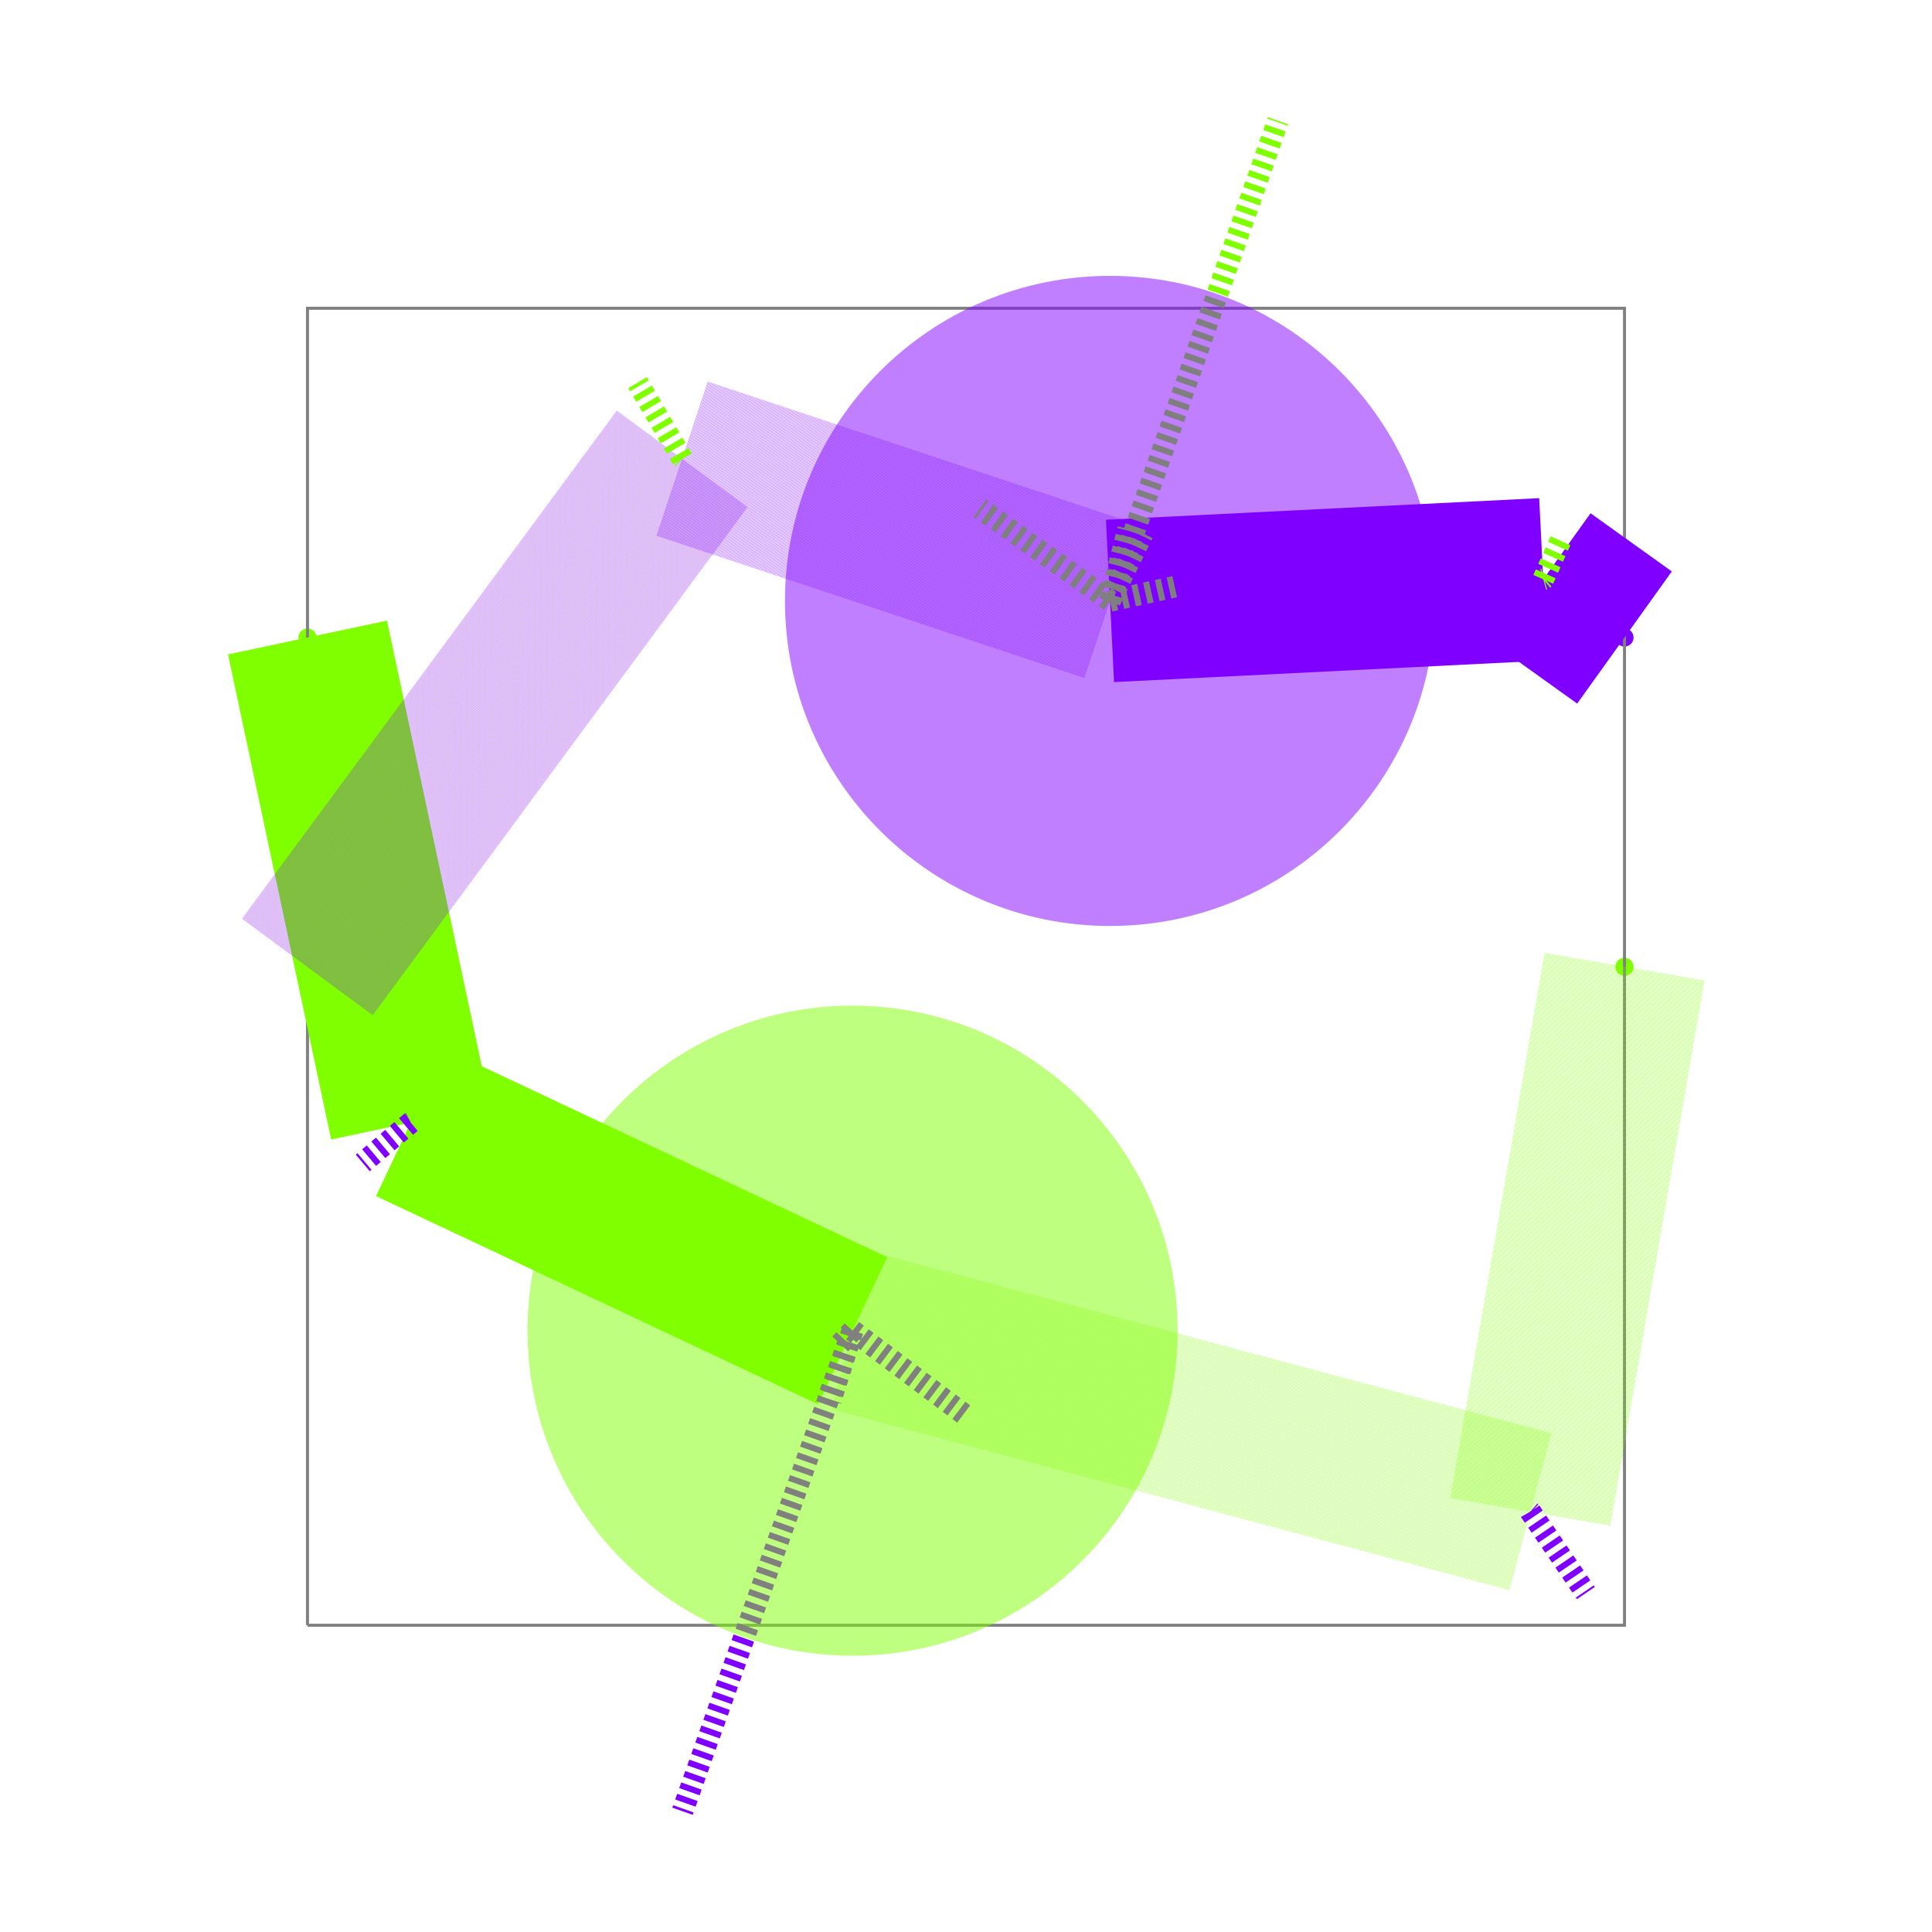
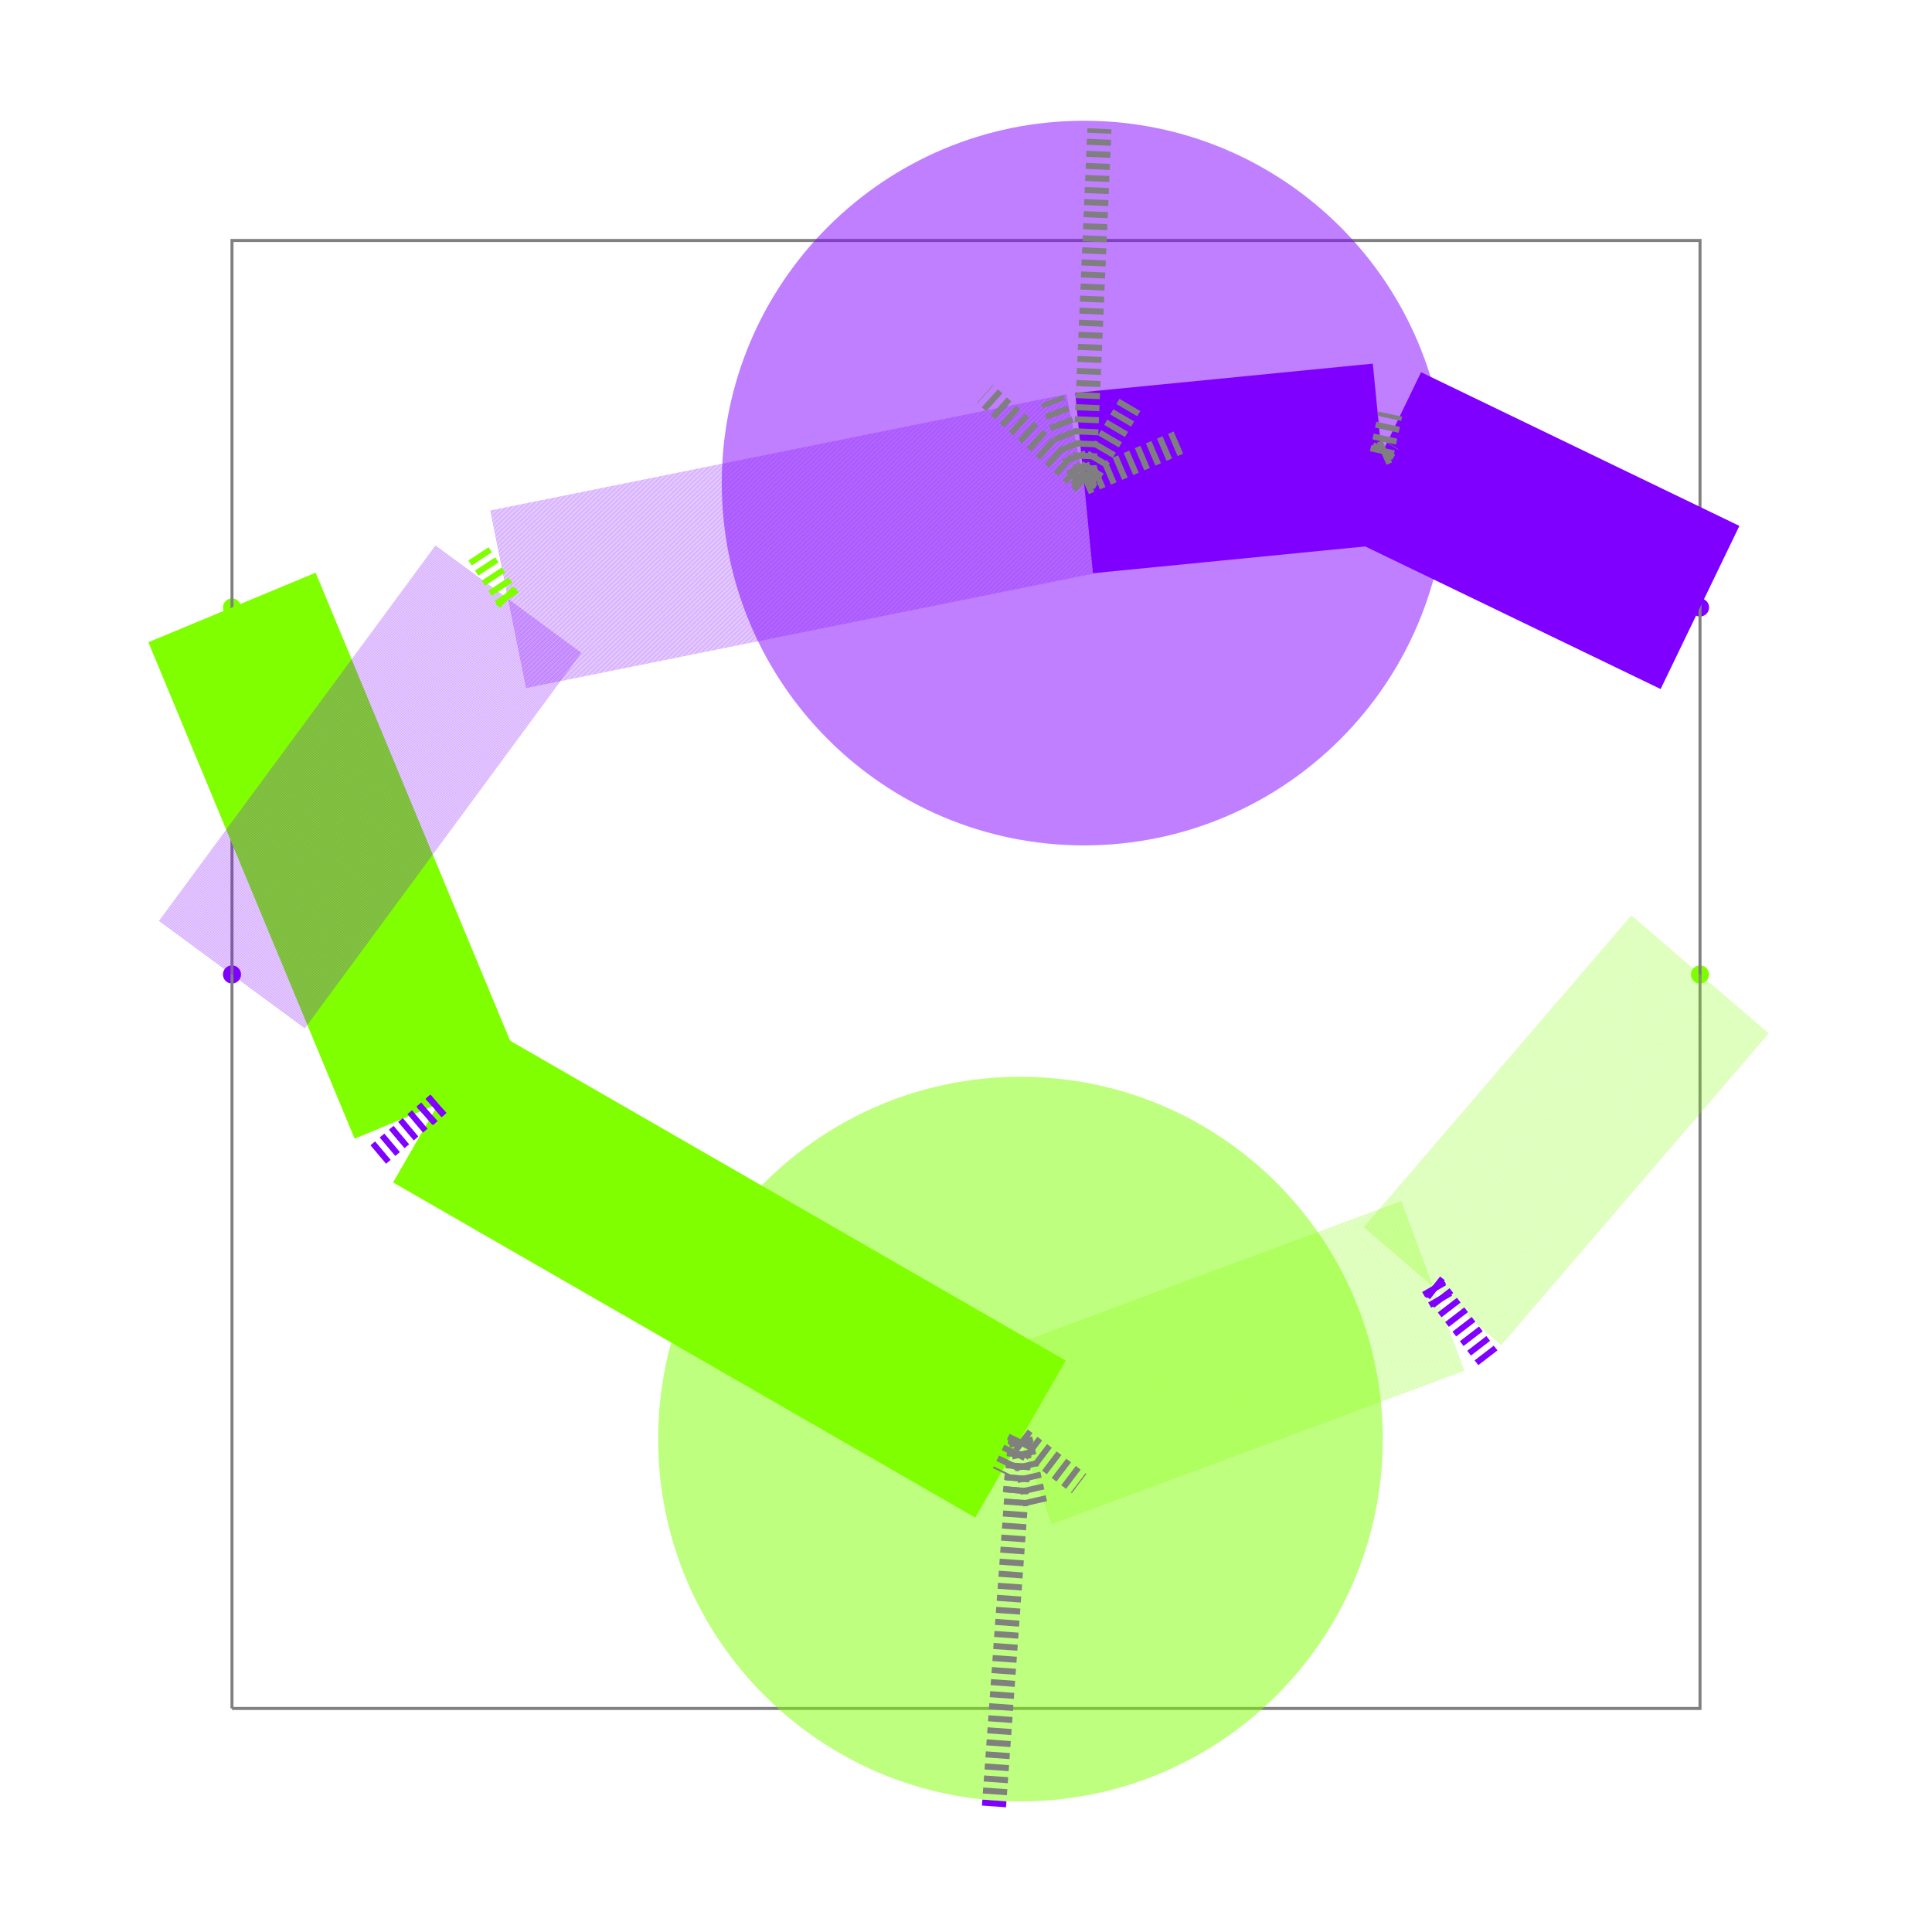
<svg xmlns="http://www.w3.org/2000/svg" width="640" height="640" viewBox="0 0 640 640">
  <g>
-     <circle data-type="point" data-label="source_net_15_mst0 (Port z=0)" data-x="-27.439482423437468" data-y="-3.3791931856445316" cx="101.864" cy="211.184" r="3" fill="hsl(90, 100%, 50%)" />
+     <circle data-type="point" data-label="source_net_15_mst0 (Port z=0)" data-x="-27.439482423437468" data-y="-3.3791931856445316" cx="76.851" cy="201.23" r="3" fill="hsl(90, 100%, 50%)" />
  </g>
  <g>
-     <circle data-type="point" data-label="source_net_15_mst0 (Port z=1)" data-x="-26.223968241796843" data-y="-3.6830717310546888" cx="538.136" cy="320.252" r="3" fill="hsl(90, 100%, 50%)" />
+     <circle data-type="point" data-label="source_net_15_mst0 (Port z=1)" data-x="-26.223968241796843" data-y="-3.6830717310546888" cx="563.149" cy="322.805" r="3" fill="hsl(90, 100%, 50%)" />
  </g>
  <g>
-     <circle data-type="point" data-label="source_trace_60 (Port z=1)" data-x="-27.439482423437468" data-y="-3.6830717310546888" cx="101.864" cy="320.252" r="3" fill="hsl(270, 100%, 50%)" />
+     <circle data-type="point" data-label="source_trace_60 (Port z=1)" data-x="-27.439482423437468" data-y="-3.6830717310546888" cx="76.851" cy="322.805" r="3" fill="hsl(270, 100%, 50%)" />
  </g>
  <g>
-     <circle data-type="point" data-label="source_trace_60 (Port z=0)" data-x="-26.223968241796843" data-y="-3.3791931856445316" cx="538.136" cy="211.184" r="3" fill="hsl(270, 100%, 50%)" />
+     <circle data-type="point" data-label="source_trace_60 (Port z=0)" data-x="-26.223968241796843" data-y="-3.3791931856445316" cx="563.149" cy="201.23" r="3" fill="hsl(270, 100%, 50%)" />
  </g>
-   <polyline data-points="-27.43948242343747,-4.290828821875001 -26.223968241796843,-4.290828821875001 -26.223968241796843,-3.0753146402343763 -27.43948242343747,-3.0753146402343763 -27.43948242343747,-4.290828821875001" data-type="line" points="101.864,538.387 538.136,538.387 538.136,102.116 101.864,102.116 101.864,538.387" fill="none" stroke="gray" stroke-width="1" />
-   <polyline data-points="-27.439482423437468,-3.3791931856445316 -27.34426047978148,-3.826891121992604" data-type="line" points="101.864,211.184 136.041,371.871" fill="none" stroke="hsl(90, 100%, 50%)" stroke-width="53.838" />
-   <polyline data-points="-27.34426047978148,-3.826891121992604 -26.936417132064562,-4.0189574171756295" data-type="line" points="136.041,371.871 282.424,440.807" fill="none" stroke="hsl(90, 100%, 50%)" stroke-width="53.838" />
-   <polyline data-points="-26.936417132064562,-4.0189574171756295 -26.310820071914403,-4.18595347640186" data-type="line" points="282.424,440.807 506.963,500.745" fill="none" stroke="rgba(128,255,0,0.5)" stroke-width="53.838" stroke-dasharray="0.15 0.15" />
-   <polyline data-points="-26.310820071914403,-4.18595347640186 -26.223968241796843,-3.6830717310546888" data-type="line" points="506.963,500.745 538.136,320.252" fill="none" stroke="rgba(128,255,0,0.5)" stroke-width="53.838" stroke-dasharray="0.15 0.15" />
-   <polyline data-points="-27.34426047978148,-3.826891121992604 -27.345791012799907,-3.82784687141747" data-type="line" points="136.041,371.871 135.492,372.214" fill="none" stroke="hsl(270, 100%, 50%)" stroke-width="7.178" stroke-dasharray="2,2" />
-   <polyline data-points="-27.34426047978148,-3.826891121992604 -27.34476625547335,-3.827137863407773" data-type="line" points="136.041,371.871 135.86,371.96" fill="none" stroke="hsl(270, 100%, 50%)" stroke-width="7.178" stroke-dasharray="2,2" />
-   <polyline data-points="-27.34426047978148,-3.826891121992604 -27.388481906995246,-3.8641405635337818" data-type="line" points="136.041,371.871 120.169,385.241" fill="none" stroke="hsl(270, 100%, 50%)" stroke-width="7.178" stroke-dasharray="2,2" />
-   <polyline data-points="-26.936417132064562,-4.0189574171756295 -26.959322673630762,-4.0825208976219765" data-type="line" points="282.424,440.807 274.203,463.621" fill="none" stroke="hsl(270, 100%, 50%)" stroke-width="7.178" stroke-dasharray="2,2" />
-   <polyline data-points="-26.936417132064562,-4.0189574171756295 -26.948357090453047,-4.031785085574956" data-type="line" points="282.424,440.807 278.139,445.411" fill="none" stroke="hsl(270, 100%, 50%)" stroke-width="7.178" stroke-dasharray="2,2" />
-   <polyline data-points="-26.936417132064562,-4.0189574171756295 -26.832770856464656,-4.096647187464504" data-type="line" points="282.424,440.807 319.625,468.692" fill="none" stroke="hsl(270, 100%, 50%)" stroke-width="7.178" stroke-dasharray="2,2" />
-   <polyline data-points="-26.936417132064562,-4.0189574171756295 -26.956661405765804,-4.083447851215072" data-type="line" points="282.424,440.807 275.158,463.954" fill="none" stroke="hsl(270, 100%, 50%)" stroke-width="7.178" stroke-dasharray="2,2" />
-   <polyline data-points="-26.936417132064562,-4.0189574171756295 -27.09337385798308,-4.462491186439351" data-type="line" points="282.424,440.807 226.089,600" fill="none" stroke="hsl(270, 100%, 50%)" stroke-width="7.178" stroke-dasharray="2,2" />
-   <polyline data-points="-26.310820071914403,-4.18595347640186 -26.309998519473854,-4.186662579787252" data-type="line" points="506.963,500.745 507.258,501" fill="none" stroke="hsl(270, 100%, 50%)" stroke-width="7.178" stroke-dasharray="2,2" />
-   <polyline data-points="-26.310820071914403,-4.18595347640186 -26.30985212336118,-4.187664613508341" data-type="line" points="506.963,500.745 507.31,501.36" fill="none" stroke="hsl(270, 100%, 50%)" stroke-width="7.178" stroke-dasharray="2,2" />
-   <polyline data-points="-26.310820071914403,-4.18595347640186 -26.25964356889226,-4.261112256398169" data-type="line" points="506.963,500.745 525.331,527.721" fill="none" stroke="hsl(270, 100%, 50%)" stroke-width="7.178" stroke-dasharray="2,2" />
-   <polyline data-points="-27.439482423437468,-3.6830717310546888 -27.093590592293626,-3.21417500313639" data-type="line" points="101.864,320.252 226.012,151.956" fill="none" stroke="rgba(128,0,255,0.5)" stroke-width="53.838" stroke-dasharray="0.15 0.15" />
-   <polyline data-points="-27.093590592293626,-3.21417500313639 -26.698809143096405,-3.3454243561481087" data-type="line" points="226.012,151.956 367.706,199.064" fill="none" stroke="rgba(128,0,255,0.5)" stroke-width="53.838" stroke-dasharray="0.15 0.15" />
-   <polyline data-points="-26.698809143096405,-3.3454243561481087 -26.298968241796842,-3.325482788098293" data-type="line" points="367.706,199.064 511.217,191.906" fill="none" stroke="hsl(270, 100%, 50%)" stroke-width="53.838" />
-   <polyline data-points="-26.298968241796842,-3.325482788098293 -26.223968241796843,-3.3791931856445316" data-type="line" points="511.217,191.906 538.136,211.184" fill="none" stroke="hsl(270, 100%, 50%)" stroke-width="53.838" />
-   <polyline data-points="-27.093590592293626,-3.21417500313639 -27.094532190865348,-3.212505609462523" data-type="line" points="226.012,151.956 225.674,151.356" fill="none" stroke="hsl(90, 100%, 50%)" stroke-width="7.178" stroke-dasharray="2,2" />
-   <polyline data-points="-27.093590592293626,-3.21417500313639 -27.09443849471568,-3.213424156318383" data-type="line" points="226.012,151.956 225.707,151.686" fill="none" stroke="hsl(90, 100%, 50%)" stroke-width="7.178" stroke-dasharray="2,2" />
-   <polyline data-points="-27.093590592293626,-3.21417500313639 -27.134820793957097,-3.1439195978091647" data-type="line" points="226.012,151.956 211.213,126.74" fill="none" stroke="hsl(90, 100%, 50%)" stroke-width="7.178" stroke-dasharray="2,2" />
-   <polyline data-points="-26.698809143096405,-3.3454243561481087 -26.639106987805594,-3.3323045577256343" data-type="line" points="367.706,199.064 389.134,194.355" fill="none" stroke="hsl(90, 100%, 50%)" stroke-width="7.178" stroke-dasharray="2,2" />
-   <polyline data-points="-26.698809143096405,-3.3454243561481087 -26.66853791094125,-3.2830895220633614" data-type="line" points="367.706,199.064 378.571,176.69" fill="none" stroke="hsl(90, 100%, 50%)" stroke-width="7.178" stroke-dasharray="2,2" />
-   <polyline data-points="-26.698809143096405,-3.3454243561481087 -26.6820569094544,-3.2789854218507704" data-type="line" points="367.706,199.064 373.719,175.217" fill="none" stroke="hsl(90, 100%, 50%)" stroke-width="7.178" stroke-dasharray="2,2" />
-   <polyline data-points="-26.698809143096405,-3.3454243561481087 -26.81888233133592,-3.2598345933463477" data-type="line" points="367.706,199.064 324.61,168.344" fill="none" stroke="hsl(90, 100%, 50%)" stroke-width="7.178" stroke-dasharray="2,2" />
-   <polyline data-points="-26.698809143096405,-3.3454243561481087 -26.543789242442745,-2.902250513832535" data-type="line" points="367.706,199.064 423.346,40" fill="none" stroke="hsl(90, 100%, 50%)" stroke-width="7.178" stroke-dasharray="2,2" />
-   <polyline data-points="-26.298968241796842,-3.325482788098293 -26.29805782354096,-3.325226230347541" data-type="line" points="511.217,191.906 511.543,191.814" fill="none" stroke="hsl(90, 100%, 50%)" stroke-width="7.178" stroke-dasharray="2,2" />
-   <polyline data-points="-26.298968241796842,-3.325482788098293 -26.297842351342425,-3.3245368550090104" data-type="line" points="511.217,191.906 511.621,191.567" fill="none" stroke="hsl(90, 100%, 50%)" stroke-width="7.178" stroke-dasharray="2,2" />
-   <polyline data-points="-26.298968241796842,-3.325482788098293 -26.28210843704671,-3.2877601802200975" data-type="line" points="511.217,191.906 517.268,178.367" fill="none" stroke="hsl(90, 100%, 50%)" stroke-width="7.178" stroke-dasharray="2,2" />
-   <circle data-type="circle" data-label="" data-x="-27.34426047978148" data-y="-3.826891121992604" cx="136.041" cy="371.871" r="0.053" fill="hsl(90, 100%, 50%)" stroke="black" stroke-width="0.003" />
-   <circle data-type="circle" data-label="" data-x="-26.936417132064562" data-y="-4.0189574171756295" cx="282.424" cy="440.807" r="107.676" fill="rgba(128,255,0,0.5)" stroke="black" stroke-width="0.003" />
-   <circle data-type="circle" data-label="" data-x="-26.310820071914403" data-y="-4.18595347640186" cx="506.963" cy="500.745" r="0.053" fill="rgba(128,255,0,0.5)" stroke="black" stroke-width="0.003" />
-   <circle data-type="circle" data-label="" data-x="-27.093590592293626" data-y="-3.21417500313639" cx="226.012" cy="151.956" r="0.053" fill="rgba(128,0,255,0.5)" stroke="black" stroke-width="0.003" />
-   <circle data-type="circle" data-label="" data-x="-26.698809143096405" data-y="-3.3454243561481087" cx="367.706" cy="199.064" r="107.676" fill="rgba(128,0,255,0.5)" stroke="black" stroke-width="0.003" />
-   <circle data-type="circle" data-label="" data-x="-26.298968241796842" data-y="-3.325482788098293" cx="511.217" cy="191.906" r="0.053" fill="hsl(270, 100%, 50%)" stroke="black" stroke-width="0.003" />
+   <polyline data-points="-27.43948242343747,-4.290828821875001 -26.223968241796843,-4.290828821875001 -26.223968241796843,-3.0753146402343763 -27.43948242343747,-3.0753146402343763 -27.43948242343747,-4.290828821875001" data-type="line" points="76.851,565.953 563.149,565.953 563.149,79.656 76.851,79.656 76.851,565.953" fill="none" stroke="gray" stroke-width="1" />
+   <polyline data-points="-27.439482423437468,-3.3791931856445316 -27.268681603216553,-3.7902635574874575" data-type="line" points="76.851,201.23 145.185,365.69" fill="none" stroke="hsl(90, 100%, 50%)" stroke-width="60.011" />
+   <polyline data-points="-27.268681603216553,-3.7902635574874575 -26.786628771448935,-4.067784864011947" data-type="line" points="145.185,365.69 338.042,476.719" fill="none" stroke="hsl(90, 100%, 50%)" stroke-width="60.011" />
+   <polyline data-points="-26.786628771448935,-4.067784864011947 -26.445359282128496,-3.941032858433514" data-type="line" points="338.042,476.719 474.576,426.009" fill="none" stroke="rgba(128,255,0,0.5)" stroke-width="60.011" stroke-dasharray="0.15 0.15" />
+   <polyline data-points="-26.445359282128496,-3.941032858433514 -26.223968241796843,-3.6830717310546888" data-type="line" points="474.576,426.009 563.149,322.805" fill="none" stroke="rgba(128,255,0,0.5)" stroke-width="60.011" stroke-dasharray="0.15 0.15" />
+   <polyline data-points="-27.268681603216553,-3.7902635574874575 -27.281312810234862,-3.8019842625352167" data-type="line" points="145.185,365.69 140.131,370.379" fill="none" stroke="hsl(270, 100%, 50%)" stroke-width="8.002" stroke-dasharray="2,2" />
+   <polyline data-points="-27.268681603216553,-3.7902635574874575 -27.273161193828756,-3.7940258195479544" data-type="line" points="145.185,365.69 143.392,367.195" fill="none" stroke="hsl(270, 100%, 50%)" stroke-width="8.002" stroke-dasharray="2,2" />
+   <polyline data-points="-27.268681603216553,-3.7902635574874575 -27.321765983231842,-3.8350183862579397" data-type="line" points="145.185,365.69 123.947,383.595" fill="none" stroke="hsl(270, 100%, 50%)" stroke-width="8.002" stroke-dasharray="2,2" />
+   <polyline data-points="-26.786628771448935,-4.067784864011947 -26.79161170248872,-4.115766658474169" data-type="line" points="338.042,476.719 336.048,495.915" fill="none" stroke="hsl(270, 100%, 50%)" stroke-width="8.002" stroke-dasharray="2,2" />
+   <polyline data-points="-26.786628771448935,-4.067784864011947 -26.800426988502416,-4.096207911689018" data-type="line" points="338.042,476.719 332.522,488.09" fill="none" stroke="hsl(270, 100%, 50%)" stroke-width="8.002" stroke-dasharray="2,2" />
+   <polyline data-points="-26.786628771448935,-4.067784864011947 -26.73807888011045,-4.104625740437992" data-type="line" points="338.042,476.719 357.466,491.458" fill="none" stroke="hsl(270, 100%, 50%)" stroke-width="8.002" stroke-dasharray="2,2" />
+   <polyline data-points="-26.786628771448935,-4.067784864011947 -26.77384688875441,-4.1237399226038995" data-type="line" points="338.042,476.719 343.156,499.105" fill="none" stroke="hsl(270, 100%, 50%)" stroke-width="8.002" stroke-dasharray="2,2" />
+   <polyline data-points="-26.786628771448935,-4.067784864011947 -26.808842645227305,-4.375929239534753" data-type="line" points="338.042,476.719 329.155,600" fill="none" stroke="hsl(270, 100%, 50%)" stroke-width="8.002" stroke-dasharray="2,2" />
+   <polyline data-points="-26.445359282128496,-3.941032858433514 -26.439531025050567,-3.9455917984778544" data-type="line" points="474.576,426.009 476.907,427.833" fill="none" stroke="hsl(270, 100%, 50%)" stroke-width="8.002" stroke-dasharray="2,2" />
+   <polyline data-points="-26.445359282128496,-3.941032858433514 -26.435866783091768,-3.9575701275147743" data-type="line" points="474.576,426.009 478.373,432.625" fill="none" stroke="hsl(270, 100%, 50%)" stroke-width="8.002" stroke-dasharray="2,2" />
+   <polyline data-points="-26.445359282128496,-3.941032858433514 -26.397789583556897,-4.002821198200036" data-type="line" points="474.576,426.009 493.607,450.729" fill="none" stroke="hsl(270, 100%, 50%)" stroke-width="8.002" stroke-dasharray="2,2" />
+   <polyline data-points="-27.439482423437468,-3.6830717310546888 -27.210684966734934,-3.3724044018341606" data-type="line" points="76.851,322.805 168.388,198.514" fill="none" stroke="rgba(128,0,255,0.5)" stroke-width="60.011" stroke-dasharray="0.15 0.15" />
+   <polyline data-points="-27.210684966734934,-3.3724044018341606 -26.733949121053087,-3.276193118294966" data-type="line" points="168.388,198.514 359.118,160.023" fill="none" stroke="rgba(128,0,255,0.5)" stroke-width="60.011" stroke-dasharray="0.15 0.15" />
+   <polyline data-points="-26.733949121053087,-3.276193118294966 -26.487552634428713,-3.251947078973062" data-type="line" points="359.118,160.023 457.695,150.322" fill="none" stroke="hsl(270, 100%, 50%)" stroke-width="60.011" />
+   <polyline data-points="-26.487552634428713,-3.251947078973062 -26.223968241796843,-3.3791931856445316" data-type="line" points="457.695,150.322 563.149,201.23" fill="none" stroke="hsl(270, 100%, 50%)" stroke-width="60.011" />
+   <polyline data-points="-27.210684966734934,-3.3724044018341606 -27.21767494191458,-3.3609815477483287" data-type="line" points="168.388,198.514 165.591,193.944" fill="none" stroke="hsl(90, 100%, 50%)" stroke-width="8.002" stroke-dasharray="2,2" />
+   <polyline data-points="-27.210684966734934,-3.3724044018341606 -27.217989430166227,-3.365344304693732" data-type="line" points="168.388,198.514 165.465,195.69" fill="none" stroke="hsl(90, 100%, 50%)" stroke-width="8.002" stroke-dasharray="2,2" />
+   <polyline data-points="-27.210684966734934,-3.3724044018341606 -27.236979370057885,-3.3324113107942708" data-type="line" points="168.388,198.514 157.868,182.514" fill="none" stroke="hsl(90, 100%, 50%)" stroke-width="8.002" stroke-dasharray="2,2" />
+   <polyline data-points="-26.733949121053087,-3.276193118294966 -26.65202646527004,-3.241038919813849" data-type="line" points="359.118,160.023 391.893,145.958" fill="none" stroke="hsl(90, 100%, 50%)" stroke-width="8.002" stroke-dasharray="2,2" />
+   <polyline data-points="-26.733949121053087,-3.276193118294966 -26.694595293104133,-3.208992457473615" data-type="line" points="359.118,160.023 374.862,133.137" fill="none" stroke="hsl(90, 100%, 50%)" stroke-width="8.002" stroke-dasharray="2,2" />
+   <polyline data-points="-26.733949121053087,-3.276193118294966 -26.760457704768903,-3.2069581477350835" data-type="line" points="359.118,160.023 348.512,132.323" fill="none" stroke="hsl(90, 100%, 50%)" stroke-width="8.002" stroke-dasharray="2,2" />
+   <polyline data-points="-26.733949121053087,-3.276193118294966 -26.816056139645788,-3.2023317330466763" data-type="line" points="359.118,160.023 326.269,130.472" fill="none" stroke="hsl(90, 100%, 50%)" stroke-width="8.002" stroke-dasharray="2,2" />
+   <polyline data-points="-26.733949121053087,-3.276193118294966 -26.72122800323585,-2.9828167704267448" data-type="line" points="359.118,160.023 364.207,42.65" fill="none" stroke="hsl(90, 100%, 50%)" stroke-width="8.002" stroke-dasharray="2,2" />
+   <polyline data-points="-26.487552634428713,-3.251947078973062 -26.47896802928015,-3.248156445499632" data-type="line" points="457.695,150.322 461.13,148.806" fill="none" stroke="hsl(90, 100%, 50%)" stroke-width="8.002" stroke-dasharray="2,2" />
+   <polyline data-points="-26.487552634428713,-3.251947078973062 -26.48222470882389,-3.2430330987112006" data-type="line" points="457.695,150.322 459.827,146.756" fill="none" stroke="hsl(90, 100%, 50%)" stroke-width="8.002" stroke-dasharray="2,2" />
+   <polyline data-points="-26.487552634428713,-3.251947078973062 -26.480381293784284,-3.2190827880645845" data-type="line" points="457.695,150.322 460.564,137.174" fill="none" stroke="hsl(90, 100%, 50%)" stroke-width="8.002" stroke-dasharray="2,2" />
+   <circle data-type="circle" data-label="" data-x="-27.268681603216553" data-y="-3.7902635574874575" cx="145.185" cy="365.69" r="0.059" fill="hsl(90, 100%, 50%)" stroke="black" stroke-width="0.002" />
+   <circle data-type="circle" data-label="" data-x="-26.786628771448935" data-y="-4.067784864011947" cx="338.042" cy="476.719" r="120.023" fill="rgba(128,255,0,0.5)" stroke="black" stroke-width="0.002" />
+   <circle data-type="circle" data-label="" data-x="-26.445359282128496" data-y="-3.941032858433514" cx="474.576" cy="426.009" r="0.059" fill="rgba(128,255,0,0.5)" stroke="black" stroke-width="0.002" />
+   <circle data-type="circle" data-label="" data-x="-27.210684966734934" data-y="-3.3724044018341606" cx="168.388" cy="198.514" r="0.059" fill="rgba(128,0,255,0.5)" stroke="black" stroke-width="0.002" />
+   <circle data-type="circle" data-label="" data-x="-26.733949121053087" data-y="-3.276193118294966" cx="359.118" cy="160.023" r="120.023" fill="rgba(128,0,255,0.5)" stroke="black" stroke-width="0.002" />
+   <circle data-type="circle" data-label="" data-x="-26.487552634428713" data-y="-3.251947078973062" cx="457.695" cy="150.322" r="0.059" fill="hsl(270, 100%, 50%)" stroke="black" stroke-width="0.002" />
  <g id="crosshair" style="display: none">
    <line id="crosshair-h" y1="0" y2="640" stroke="#666" stroke-width="0.5" />
    <line id="crosshair-v" x1="0" x2="640" stroke="#666" stroke-width="0.5" />
    <text id="coordinates" font-family="monospace" font-size="12" fill="#666" />
  </g>
</svg>
